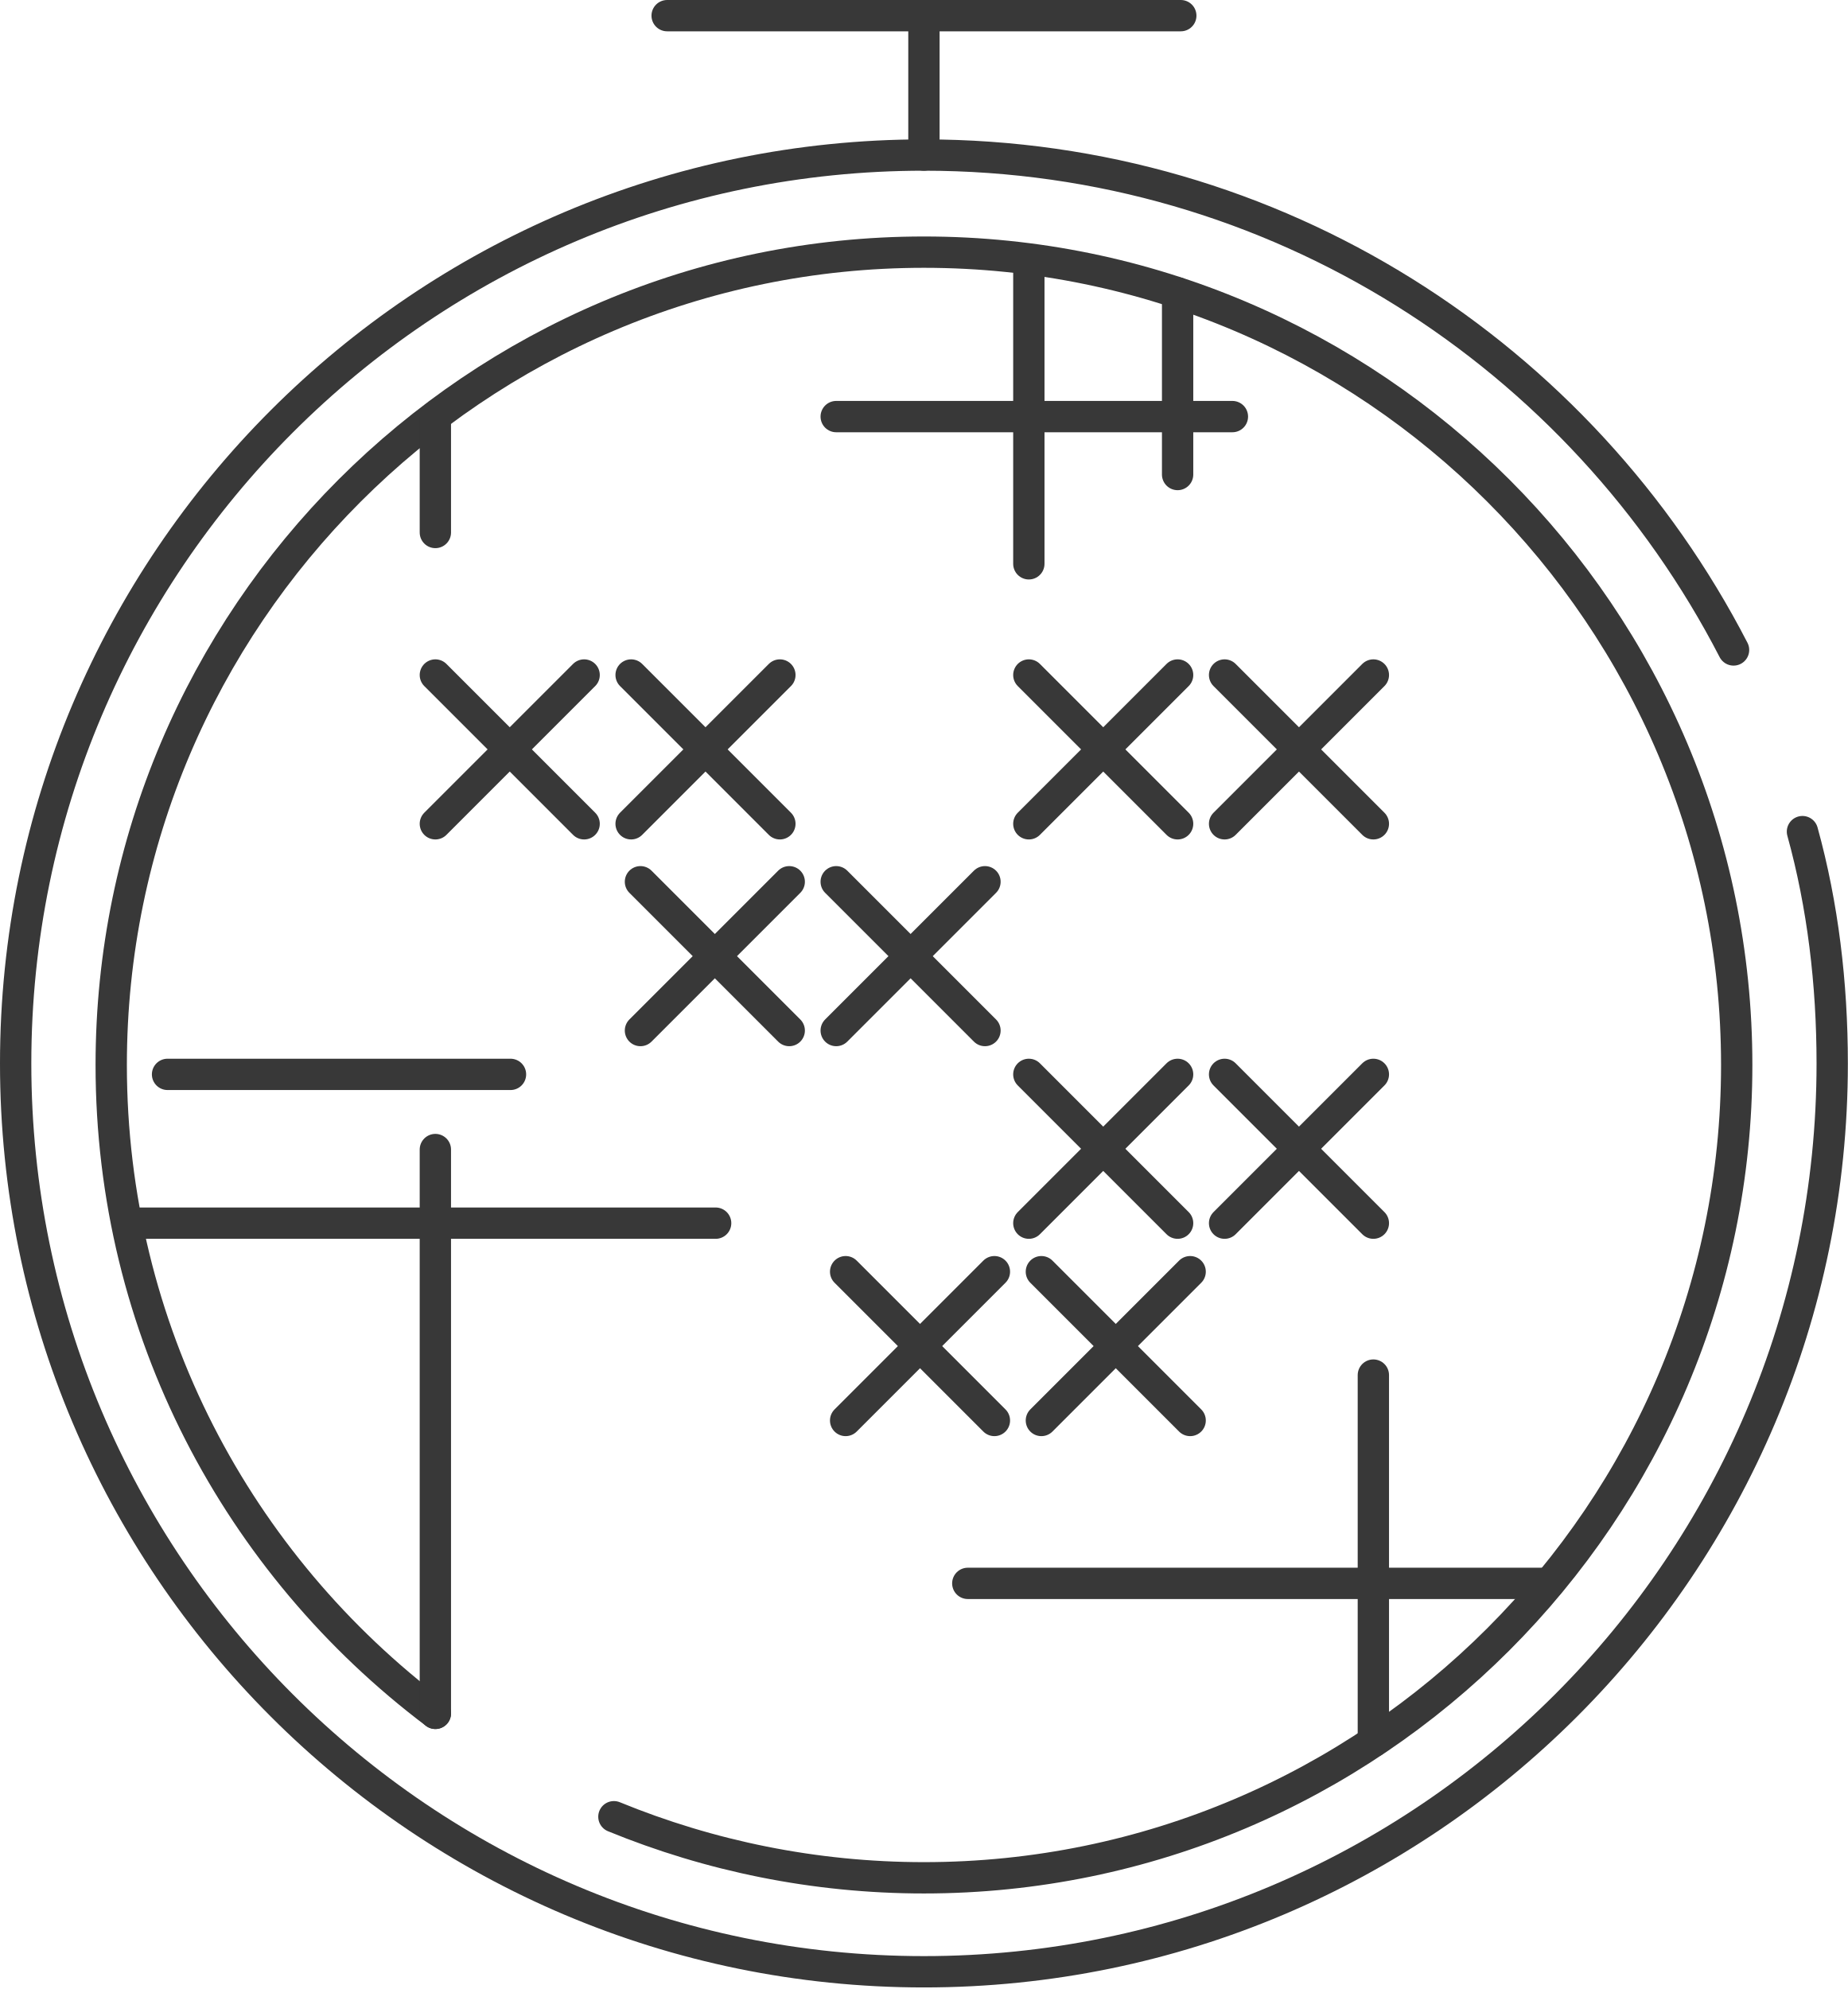
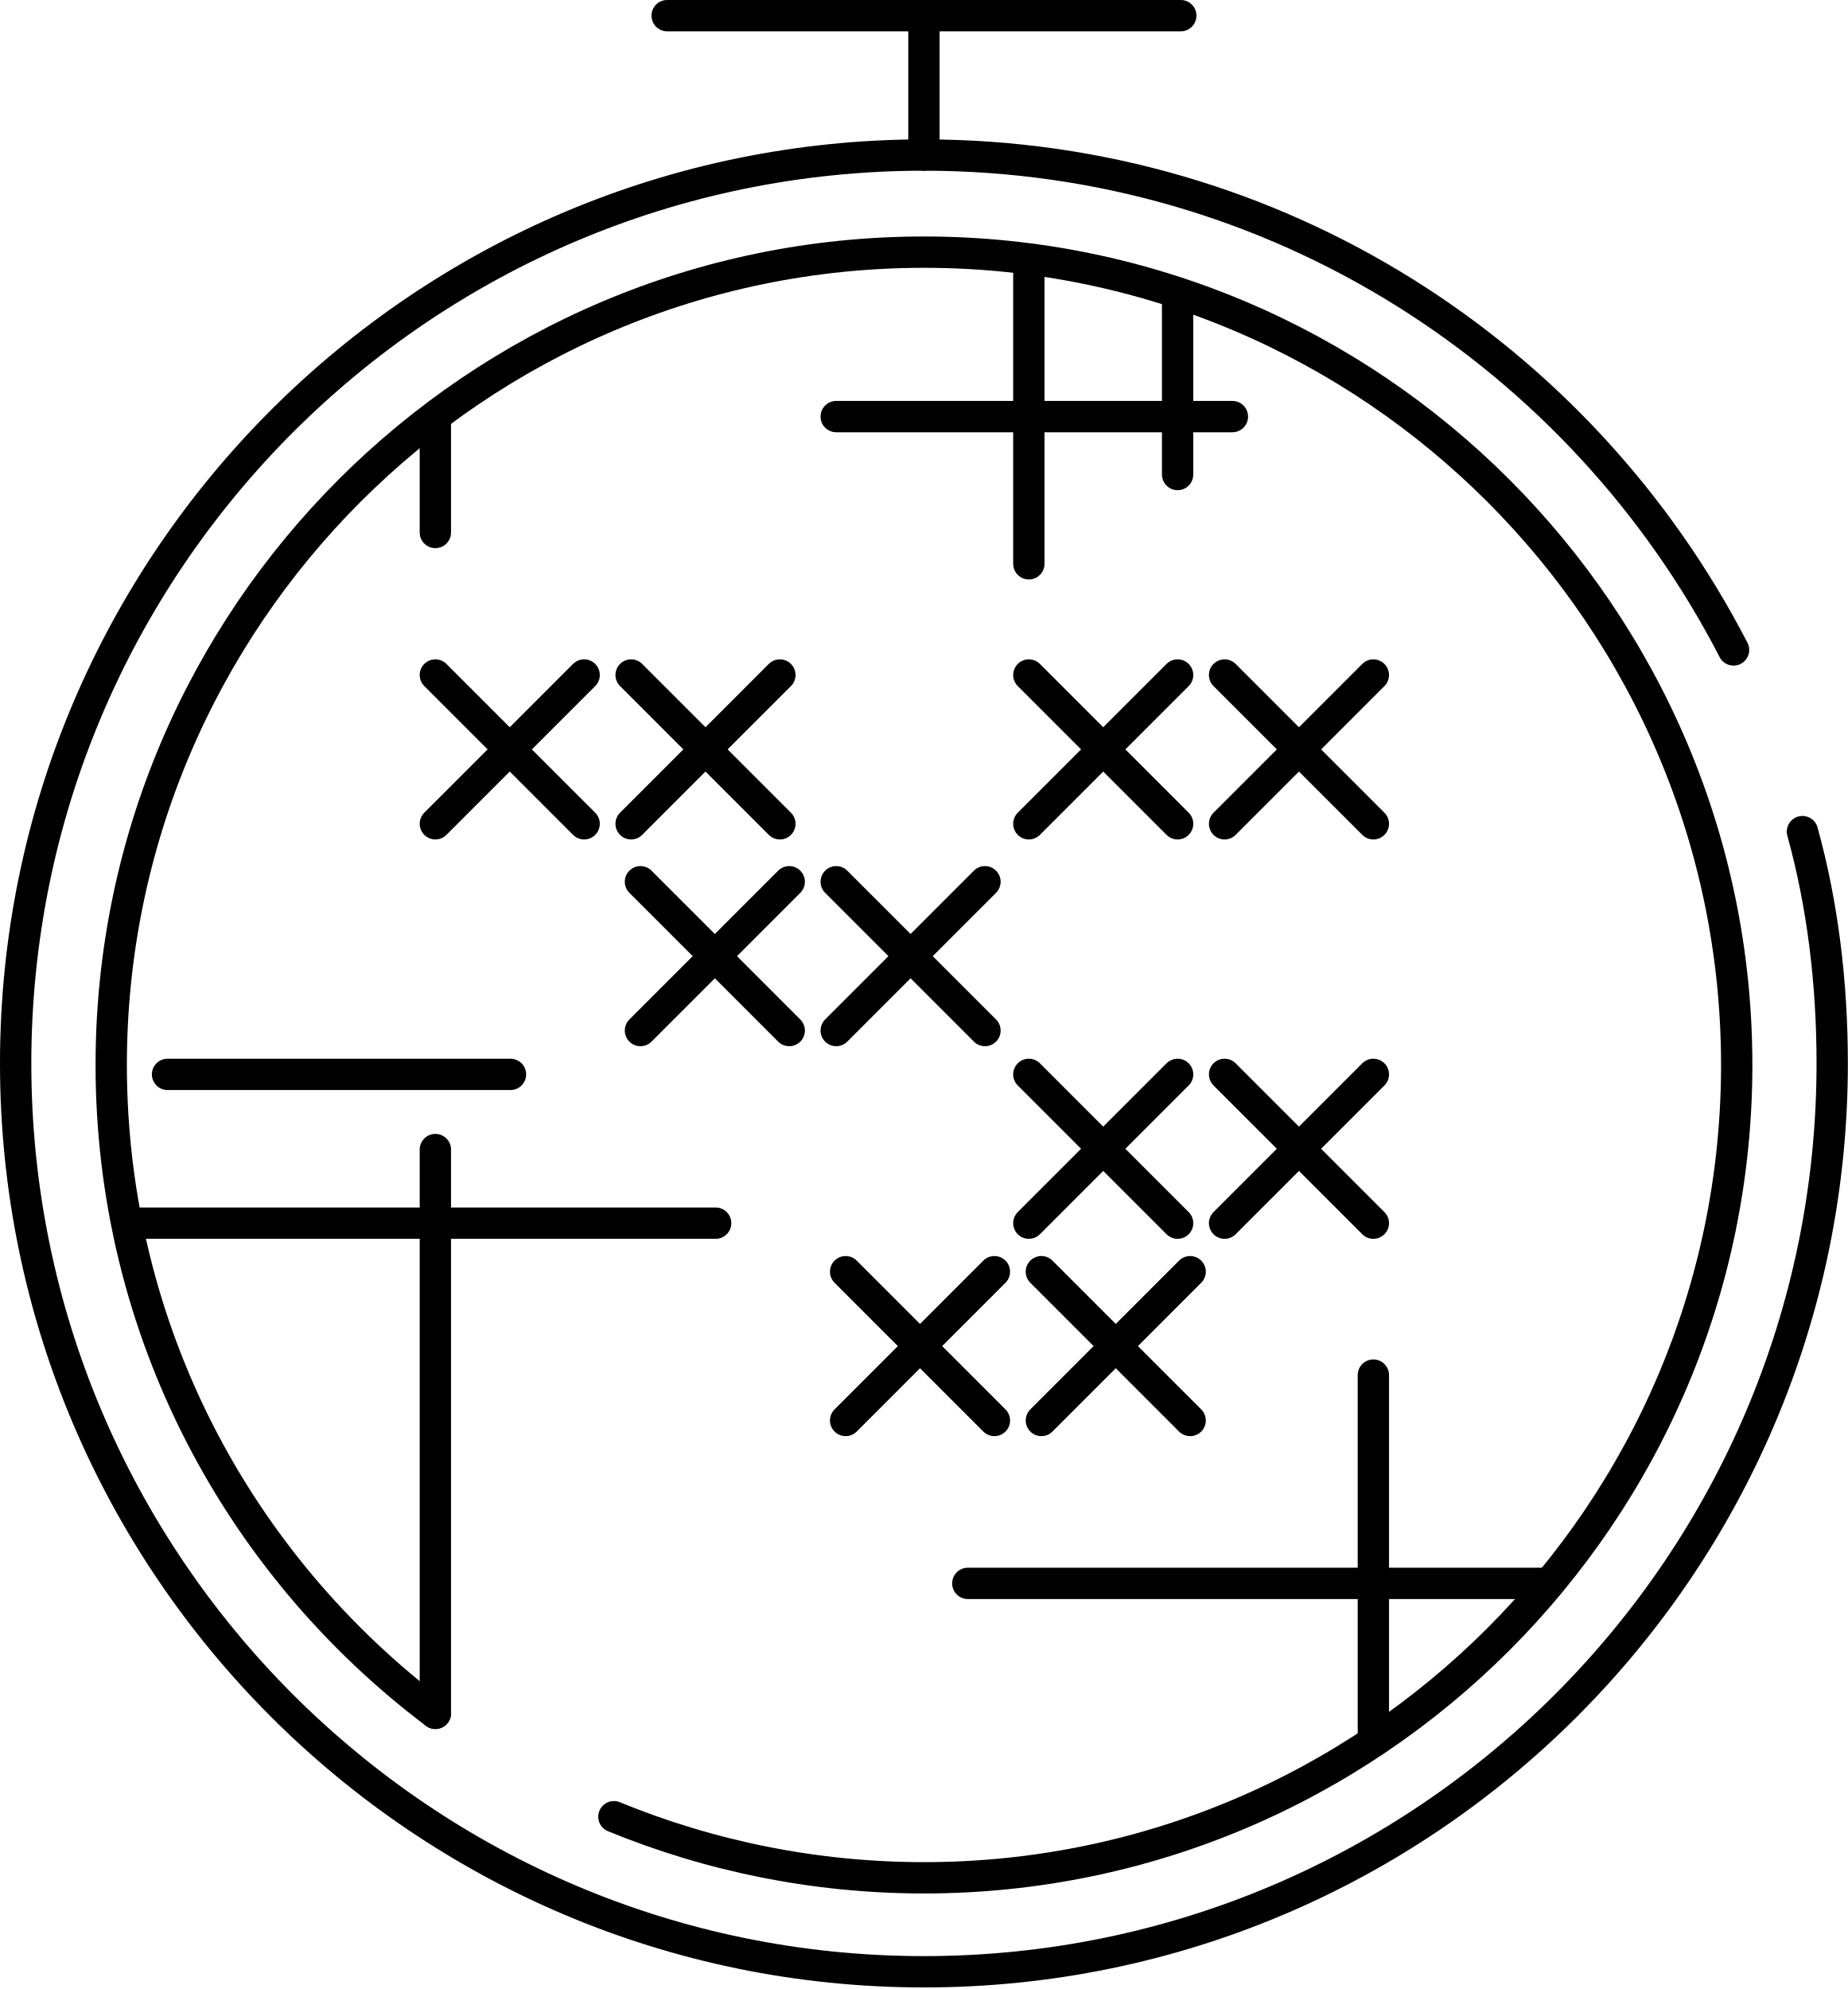
- <svg xmlns="http://www.w3.org/2000/svg" width="118" height="127" viewBox="0 0 118 127" fill="none">
-   <path d="M115.1 53.1C116.4 57.8 117 62.8 117 67.9C117 99.9 91 125.9 59 125.9C27 125.9 1 99.9 1 67.9C1 35.9 27 9.9 59 9.9C81.5 9.9 101 22.7 110.7 41.5" stroke="#383838" stroke-width="2" stroke-miterlimit="10" stroke-linecap="round" stroke-linejoin="round" />
-   <path d="M27.802 109.4C15.201 99.9 7.102 84.9 7.102 68C7.102 39.4 30.402 16.1 59.002 16.1C87.602 16.1 110.902 39.4 110.902 68C110.902 96.6 87.602 119.9 59.002 119.9C52.002 119.9 45.301 118.5 39.202 116" stroke="#383838" stroke-width="2" stroke-miterlimit="10" stroke-linecap="round" stroke-linejoin="round" />
-   <path d="M42.602 1H75.402" stroke="#383838" stroke-width="2" stroke-miterlimit="10" stroke-linecap="round" stroke-linejoin="round" />
-   <path d="M59 9.9V1" stroke="#383838" stroke-width="2" stroke-miterlimit="10" stroke-linecap="round" stroke-linejoin="round" />
-   <path d="M27.801 43.1L37.301 52.6" stroke="#383838" stroke-width="2" stroke-miterlimit="10" stroke-linecap="round" stroke-linejoin="round" />
-   <path d="M37.301 43.1L27.801 52.6" stroke="#383838" stroke-width="2" stroke-miterlimit="10" stroke-linecap="round" stroke-linejoin="round" />
-   <path d="M40.301 43.1L49.801 52.6" stroke="#383838" stroke-width="2" stroke-miterlimit="10" stroke-linecap="round" stroke-linejoin="round" />
-   <path d="M49.801 43.1L40.301 52.6" stroke="#383838" stroke-width="2" stroke-miterlimit="10" stroke-linecap="round" stroke-linejoin="round" />
-   <path d="M65.699 43.1L75.199 52.6" stroke="#383838" stroke-width="2" stroke-miterlimit="10" stroke-linecap="round" stroke-linejoin="round" />
-   <path d="M75.199 43.1L65.699 52.6" stroke="#383838" stroke-width="2" stroke-miterlimit="10" stroke-linecap="round" stroke-linejoin="round" />
-   <path d="M78.199 43.1L87.699 52.6" stroke="#383838" stroke-width="2" stroke-miterlimit="10" stroke-linecap="round" stroke-linejoin="round" />
-   <path d="M87.699 43.1L78.199 52.6" stroke="#383838" stroke-width="2" stroke-miterlimit="10" stroke-linecap="round" stroke-linejoin="round" />
-   <path d="M40.898 56.301L50.398 65.801" stroke="#383838" stroke-width="2" stroke-miterlimit="10" stroke-linecap="round" stroke-linejoin="round" />
-   <path d="M50.398 56.301L40.898 65.801" stroke="#383838" stroke-width="2" stroke-miterlimit="10" stroke-linecap="round" stroke-linejoin="round" />
-   <path d="M53.398 56.301L62.898 65.801" stroke="#383838" stroke-width="2" stroke-miterlimit="10" stroke-linecap="round" stroke-linejoin="round" />
-   <path d="M62.898 56.301L53.398 65.801" stroke="#383838" stroke-width="2" stroke-miterlimit="10" stroke-linecap="round" stroke-linejoin="round" />
-   <path d="M54 81.199L63.5 90.699" stroke="#383838" stroke-width="2" stroke-miterlimit="10" stroke-linecap="round" stroke-linejoin="round" />
-   <path d="M63.5 81.199L54 90.699" stroke="#383838" stroke-width="2" stroke-miterlimit="10" stroke-linecap="round" stroke-linejoin="round" />
-   <path d="M66.5 81.199L76 90.699" stroke="#383838" stroke-width="2" stroke-miterlimit="10" stroke-linecap="round" stroke-linejoin="round" />
-   <path d="M76 81.199L66.5 90.699" stroke="#383838" stroke-width="2" stroke-miterlimit="10" stroke-linecap="round" stroke-linejoin="round" />
-   <path d="M65.699 68.6L75.199 78.1" stroke="#383838" stroke-width="2" stroke-miterlimit="10" stroke-linecap="round" stroke-linejoin="round" />
-   <path d="M75.199 68.6L65.699 78.1" stroke="#383838" stroke-width="2" stroke-miterlimit="10" stroke-linecap="round" stroke-linejoin="round" />
-   <path d="M78.199 68.6L87.699 78.1" stroke="#383838" stroke-width="2" stroke-miterlimit="10" stroke-linecap="round" stroke-linejoin="round" />
-   <path d="M87.699 68.6L78.199 78.1" stroke="#383838" stroke-width="2" stroke-miterlimit="10" stroke-linecap="round" stroke-linejoin="round" />
-   <path d="M27.801 73.4V109.4" stroke="#383838" stroke-width="2" stroke-miterlimit="10" stroke-linecap="round" stroke-linejoin="round" />
-   <path d="M27.801 26.6V34" stroke="#383838" stroke-width="2" stroke-miterlimit="10" stroke-linecap="round" stroke-linejoin="round" />
-   <path d="M45.699 78.1H8.199" stroke="#383838" stroke-width="2" stroke-miterlimit="10" stroke-linecap="round" stroke-linejoin="round" />
-   <path d="M10.699 68.6H32.599" stroke="#383838" stroke-width="2" stroke-miterlimit="10" stroke-linecap="round" stroke-linejoin="round" />
-   <path d="M65.699 16.6V36" stroke="#383838" stroke-width="2" stroke-miterlimit="10" stroke-linecap="round" stroke-linejoin="round" />
-   <path d="M75.199 18.699V30.299" stroke="#383838" stroke-width="2" stroke-miterlimit="10" stroke-linecap="round" stroke-linejoin="round" />
-   <path d="M53.398 26.6H78.698" stroke="#383838" stroke-width="2" stroke-miterlimit="10" stroke-linecap="round" stroke-linejoin="round" />
-   <path d="M98.901 101.1H61.801" stroke="#383838" stroke-width="2" stroke-miterlimit="10" stroke-linecap="round" stroke-linejoin="round" />
-   <path d="M87.699 87.801V111.201" stroke="#383838" stroke-width="2" stroke-miterlimit="10" stroke-linecap="round" stroke-linejoin="round" />
+ <svg xmlns="http://www.w3.org/2000/svg" width="118" height="127" viewBox="0 0 118 127" fill="none" aria-hidden="true">
+   <path d="M115.1 53.1C116.4 57.8 117 62.8 117 67.9C117 99.9 91 125.9 59 125.9C27 125.9 1 99.9 1 67.9C1 35.9 27 9.9 59 9.9C81.5 9.9 101 22.7 110.7 41.5" stroke="currentColor" stroke-width="2" stroke-miterlimit="10" stroke-linecap="round" stroke-linejoin="round" />
+   <path d="M27.802 109.4C15.201 99.9 7.102 84.9 7.102 68C7.102 39.4 30.402 16.1 59.002 16.1C87.602 16.1 110.902 39.4 110.902 68C110.902 96.6 87.602 119.9 59.002 119.9C52.002 119.9 45.301 118.5 39.202 116" stroke="currentColor" stroke-width="2" stroke-miterlimit="10" stroke-linecap="round" stroke-linejoin="round" />
+   <path d="M42.602 1H75.402" stroke="currentColor" stroke-width="2" stroke-miterlimit="10" stroke-linecap="round" stroke-linejoin="round" />
+   <path d="M59 9.9V1" stroke="currentColor" stroke-width="2" stroke-miterlimit="10" stroke-linecap="round" stroke-linejoin="round" />
+   <path d="M27.801 43.1L37.301 52.6" stroke="currentColor" stroke-width="2" stroke-miterlimit="10" stroke-linecap="round" stroke-linejoin="round" />
+   <path d="M37.301 43.1L27.801 52.6" stroke="currentColor" stroke-width="2" stroke-miterlimit="10" stroke-linecap="round" stroke-linejoin="round" />
+   <path d="M40.301 43.1L49.801 52.6" stroke="currentColor" stroke-width="2" stroke-miterlimit="10" stroke-linecap="round" stroke-linejoin="round" />
+   <path d="M49.801 43.1L40.301 52.6" stroke="currentColor" stroke-width="2" stroke-miterlimit="10" stroke-linecap="round" stroke-linejoin="round" />
+   <path d="M65.699 43.1L75.199 52.6" stroke="currentColor" stroke-width="2" stroke-miterlimit="10" stroke-linecap="round" stroke-linejoin="round" />
+   <path d="M75.199 43.1L65.699 52.6" stroke="currentColor" stroke-width="2" stroke-miterlimit="10" stroke-linecap="round" stroke-linejoin="round" />
+   <path d="M78.199 43.1L87.699 52.6" stroke="currentColor" stroke-width="2" stroke-miterlimit="10" stroke-linecap="round" stroke-linejoin="round" />
+   <path d="M87.699 43.1L78.199 52.6" stroke="currentColor" stroke-width="2" stroke-miterlimit="10" stroke-linecap="round" stroke-linejoin="round" />
+   <path d="M40.898 56.301L50.398 65.801" stroke="currentColor" stroke-width="2" stroke-miterlimit="10" stroke-linecap="round" stroke-linejoin="round" />
+   <path d="M50.398 56.301L40.898 65.801" stroke="currentColor" stroke-width="2" stroke-miterlimit="10" stroke-linecap="round" stroke-linejoin="round" />
+   <path d="M53.398 56.301L62.898 65.801" stroke="currentColor" stroke-width="2" stroke-miterlimit="10" stroke-linecap="round" stroke-linejoin="round" />
+   <path d="M62.898 56.301L53.398 65.801" stroke="currentColor" stroke-width="2" stroke-miterlimit="10" stroke-linecap="round" stroke-linejoin="round" />
+   <path d="M54 81.199L63.5 90.699" stroke="currentColor" stroke-width="2" stroke-miterlimit="10" stroke-linecap="round" stroke-linejoin="round" />
+   <path d="M63.5 81.199L54 90.699" stroke="currentColor" stroke-width="2" stroke-miterlimit="10" stroke-linecap="round" stroke-linejoin="round" />
+   <path d="M66.5 81.199L76 90.699" stroke="currentColor" stroke-width="2" stroke-miterlimit="10" stroke-linecap="round" stroke-linejoin="round" />
+   <path d="M76 81.199L66.5 90.699" stroke="currentColor" stroke-width="2" stroke-miterlimit="10" stroke-linecap="round" stroke-linejoin="round" />
+   <path d="M65.699 68.6L75.199 78.1" stroke="currentColor" stroke-width="2" stroke-miterlimit="10" stroke-linecap="round" stroke-linejoin="round" />
+   <path d="M75.199 68.6L65.699 78.1" stroke="currentColor" stroke-width="2" stroke-miterlimit="10" stroke-linecap="round" stroke-linejoin="round" />
+   <path d="M78.199 68.6L87.699 78.1" stroke="currentColor" stroke-width="2" stroke-miterlimit="10" stroke-linecap="round" stroke-linejoin="round" />
+   <path d="M87.699 68.6L78.199 78.1" stroke="currentColor" stroke-width="2" stroke-miterlimit="10" stroke-linecap="round" stroke-linejoin="round" />
+   <path d="M27.801 73.4V109.4" stroke="currentColor" stroke-width="2" stroke-miterlimit="10" stroke-linecap="round" stroke-linejoin="round" />
+   <path d="M27.801 26.6V34" stroke="currentColor" stroke-width="2" stroke-miterlimit="10" stroke-linecap="round" stroke-linejoin="round" />
+   <path d="M45.699 78.1H8.199" stroke="currentColor" stroke-width="2" stroke-miterlimit="10" stroke-linecap="round" stroke-linejoin="round" />
+   <path d="M10.699 68.6H32.599" stroke="currentColor" stroke-width="2" stroke-miterlimit="10" stroke-linecap="round" stroke-linejoin="round" />
+   <path d="M65.699 16.6V36" stroke="currentColor" stroke-width="2" stroke-miterlimit="10" stroke-linecap="round" stroke-linejoin="round" />
+   <path d="M75.199 18.699V30.299" stroke="currentColor" stroke-width="2" stroke-miterlimit="10" stroke-linecap="round" stroke-linejoin="round" />
+   <path d="M53.398 26.6H78.698" stroke="currentColor" stroke-width="2" stroke-miterlimit="10" stroke-linecap="round" stroke-linejoin="round" />
+   <path d="M98.901 101.1H61.801" stroke="currentColor" stroke-width="2" stroke-miterlimit="10" stroke-linecap="round" stroke-linejoin="round" />
+   <path d="M87.699 87.801V111.201" stroke="currentColor" stroke-width="2" stroke-miterlimit="10" stroke-linecap="round" stroke-linejoin="round" />
</svg>
